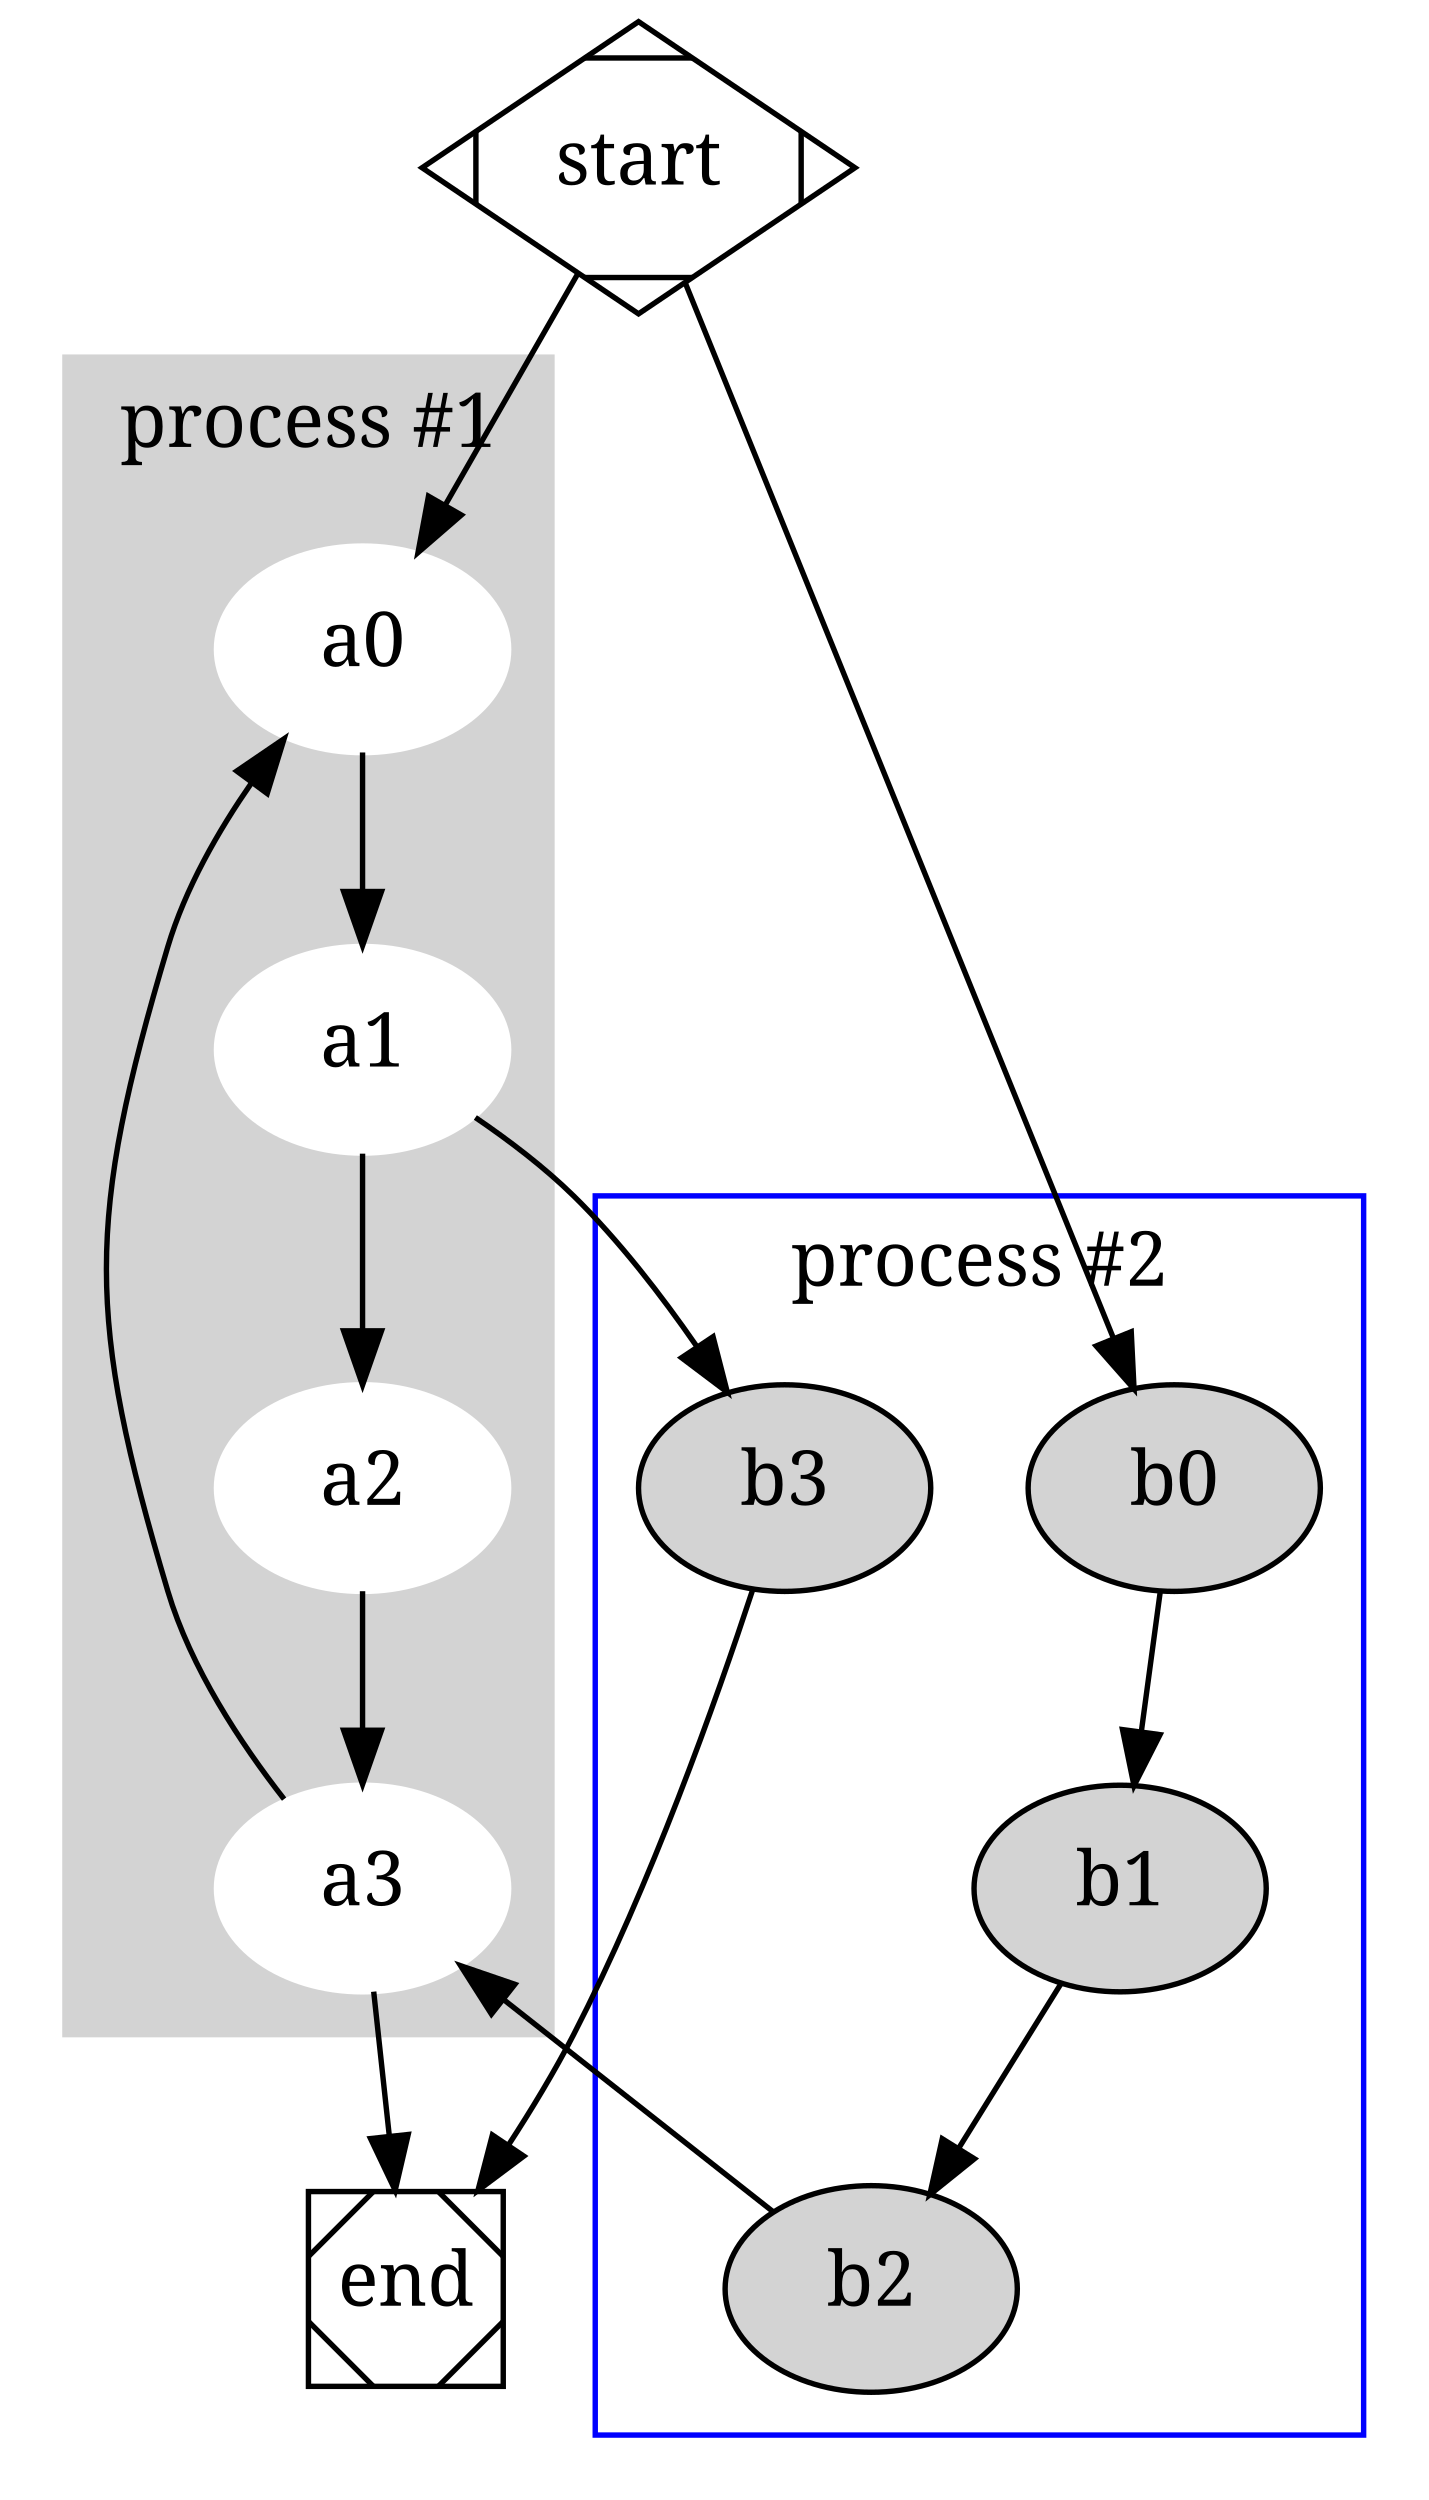
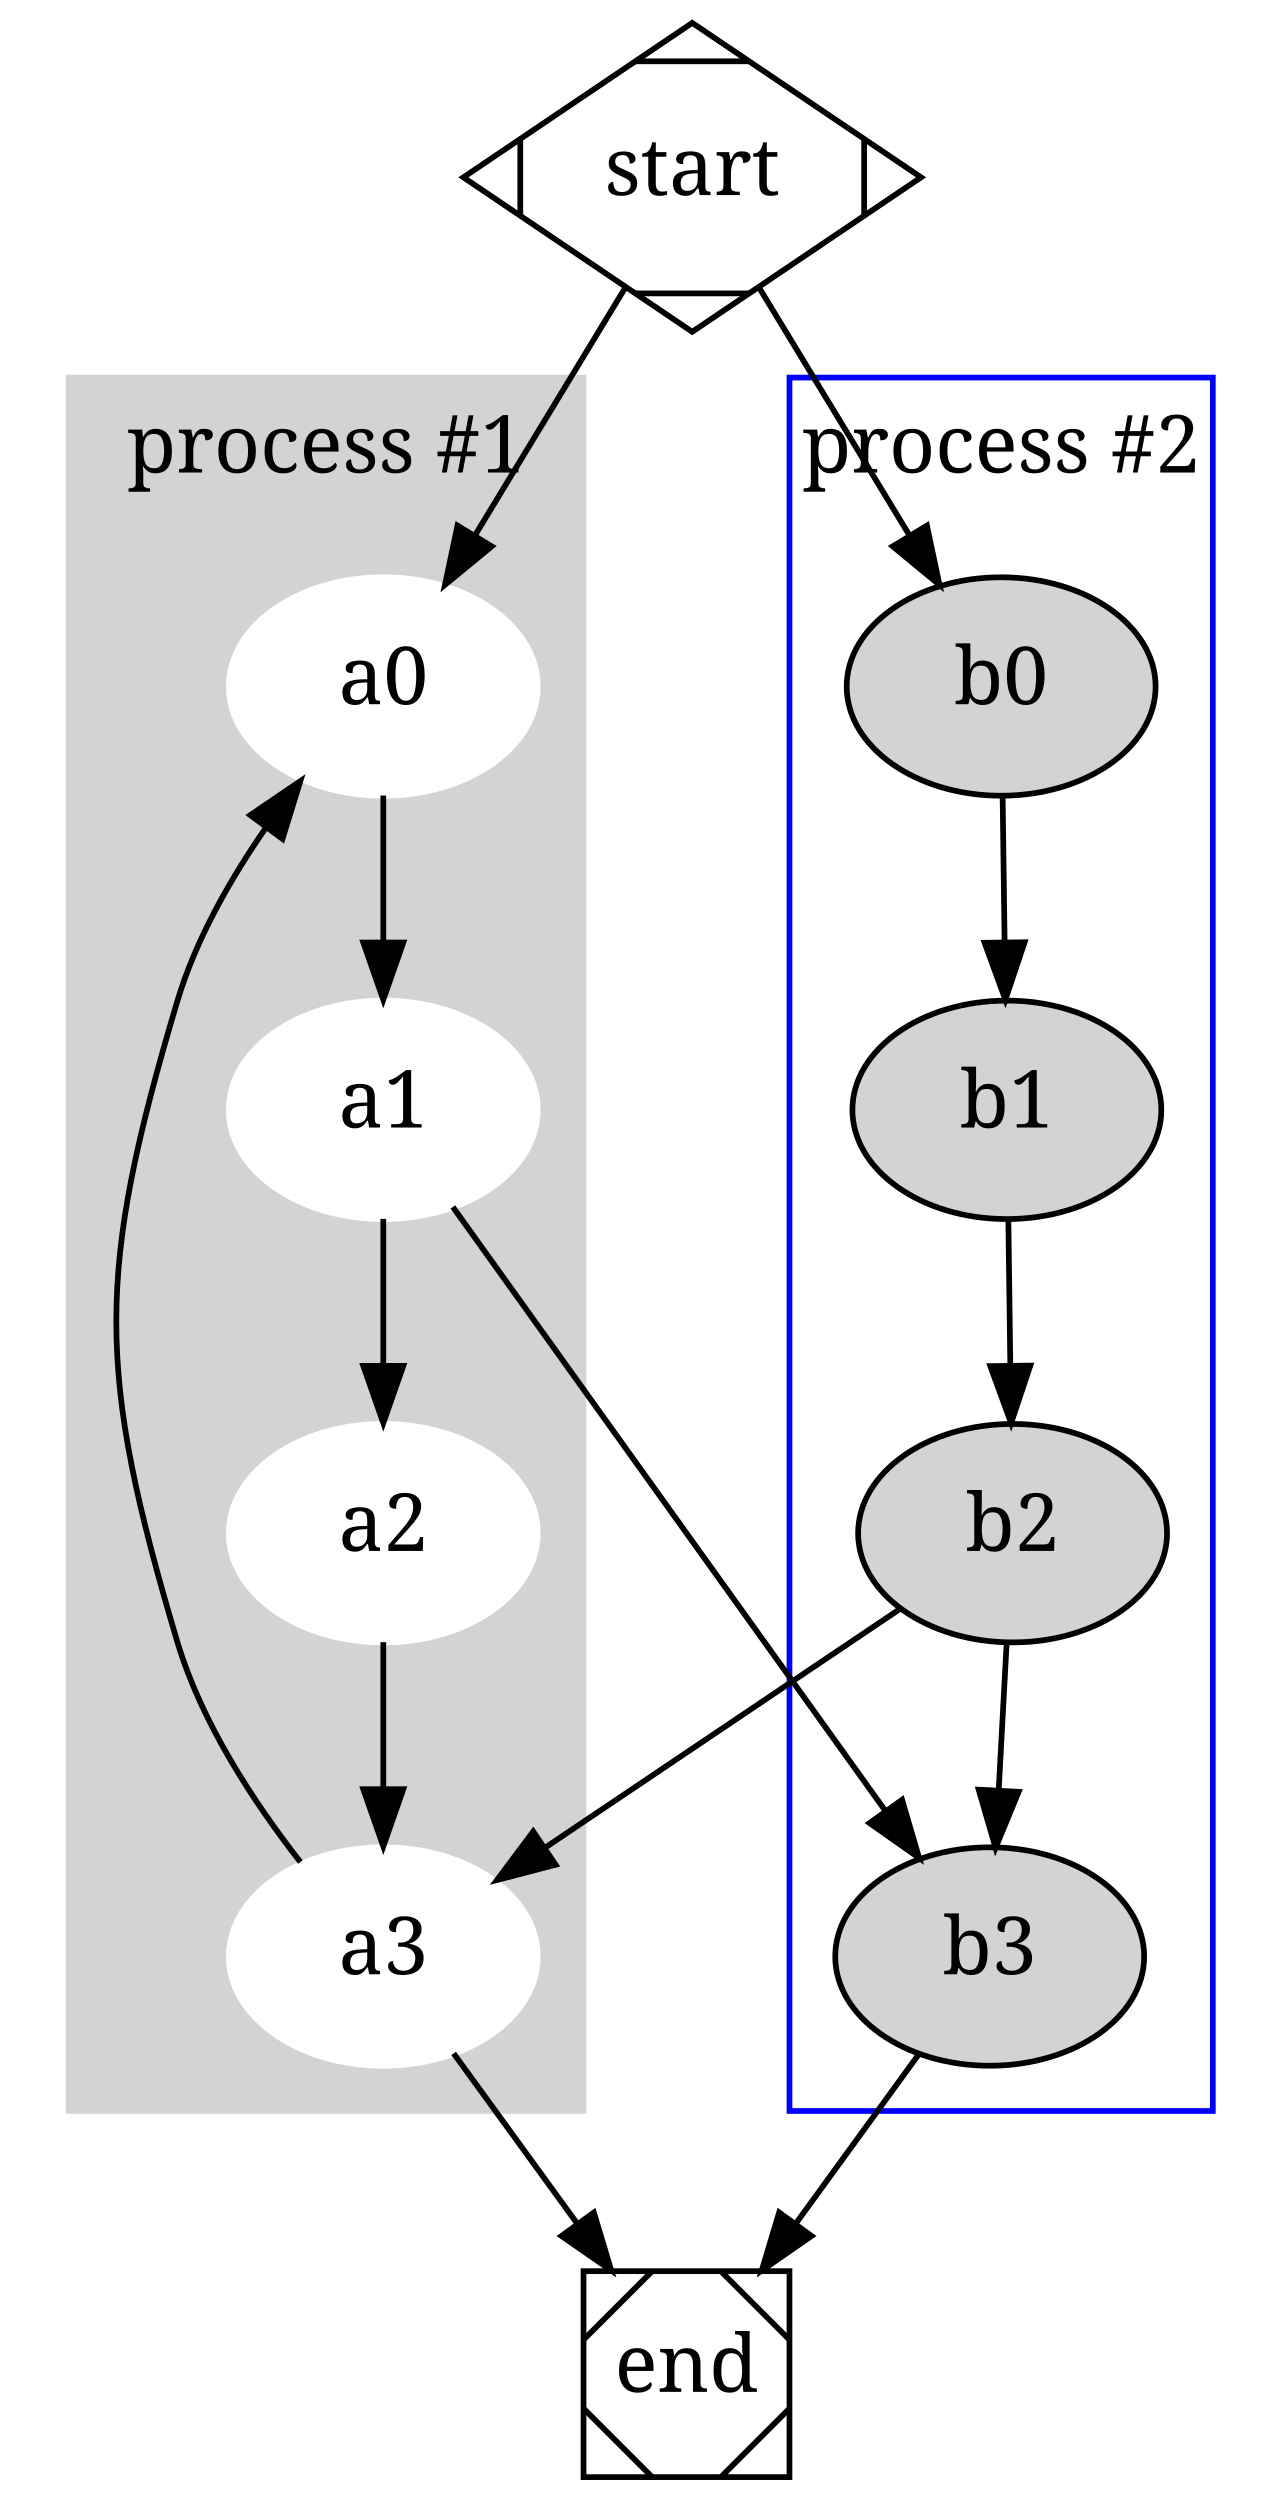
- <svg xmlns="http://www.w3.org/2000/svg" width="264pt" height="462pt" viewBox="0.00 0.00 264.00 462.00">
-   <g id="graph1" class="graph" transform="scale(1 1) rotate(0) translate(4 458)">
-     <polygon fill="white" stroke="white" points="-4,5 -4,-458 261,-458 261,5 -4,5" />
+ <svg xmlns="http://www.w3.org/2000/svg" width="224pt" height="437pt" viewBox="0.00 0.00 224.00 437.00">
+   <g id="graph1" class="graph" transform="scale(1 1) rotate(0) translate(4 433)">
+     <polygon fill="white" stroke="white" points="-4,5 -4,-433 221,-433 221,5 -4,5" />
    <g id="graph2" class="cluster">
-       <polygon fill="lightgrey" stroke="lightgrey" points="8,-82 8,-392 98,-392 98,-82 8,-82" />
-       <text text-anchor="middle" x="53" y="-375.4" font-family="Times Roman,serif" font-size="14.00">process #1</text>
+       <polygon fill="lightgrey" stroke="lightgrey" points="8,-64 8,-367 98,-367 98,-64 8,-64" />
+       <text text-anchor="middle" x="53" y="-350.4" font-family="Times Roman,serif" font-size="14.00">process #1</text>
    </g>
    <g id="graph3" class="cluster">
-       <polygon fill="none" stroke="blue" points="106,-8 106,-237 248,-237 248,-8 106,-8" />
-       <text text-anchor="middle" x="177" y="-220.4" font-family="Times Roman,serif" font-size="14.00">process #2</text>
+       <polygon fill="none" stroke="blue" points="134,-64 134,-367 208,-367 208,-64 134,-64" />
+       <text text-anchor="middle" x="171" y="-350.4" font-family="Times Roman,serif" font-size="14.00">process #2</text>
    </g>
    <g id="node2" class="node">
-       <ellipse fill="white" stroke="white" cx="63" cy="-338" rx="27" ry="19.092" />
-       <text text-anchor="middle" x="63" y="-334.9" font-family="Times Roman,serif" font-size="14.00">a0</text>
+       <ellipse fill="white" stroke="white" cx="63" cy="-313" rx="27" ry="19.092" />
+       <text text-anchor="middle" x="63" y="-309.9" font-family="Times Roman,serif" font-size="14.00">a0</text>
    </g>
    <g id="node4" class="node">
-       <ellipse fill="white" stroke="white" cx="63" cy="-264" rx="27" ry="19.092" />
-       <text text-anchor="middle" x="63" y="-260.9" font-family="Times Roman,serif" font-size="14.00">a1</text>
+       <ellipse fill="white" stroke="white" cx="63" cy="-239" rx="27" ry="19.092" />
+       <text text-anchor="middle" x="63" y="-235.9" font-family="Times Roman,serif" font-size="14.00">a1</text>
    </g>
    <g id="edge3" class="edge">
-       <path fill="none" stroke="black" d="M63,-318.943C63,-311.149 63,-301.954 63,-293.338" />
-       <polygon fill="black" stroke="black" points="66.5,-293.249 63,-283.249 59.5,-293.249 66.5,-293.249" />
+       <path fill="none" stroke="black" d="M63,-293.943C63,-286.149 63,-276.954 63,-268.338" />
+       <polygon fill="black" stroke="black" points="66.5,-268.249 63,-258.249 59.5,-268.249 66.5,-268.249" />
    </g>
    <g id="node5" class="node">
-       <ellipse fill="white" stroke="white" cx="63" cy="-183" rx="27" ry="19.092" />
-       <text text-anchor="middle" x="63" y="-179.9" font-family="Times Roman,serif" font-size="14.00">a2</text>
+       <ellipse fill="white" stroke="white" cx="63" cy="-165" rx="27" ry="19.092" />
+       <text text-anchor="middle" x="63" y="-161.9" font-family="Times Roman,serif" font-size="14.00">a2</text>
    </g>
    <g id="edge4" class="edge">
-       <path fill="none" stroke="black" d="M63,-244.804C63,-235.12 63,-223.164 63,-212.356" />
-       <polygon fill="black" stroke="black" points="66.5,-212.058 63,-202.058 59.5,-212.058 66.5,-212.058" />
+       <path fill="none" stroke="black" d="M63,-219.943C63,-212.149 63,-202.954 63,-194.338" />
+       <polygon fill="black" stroke="black" points="66.5,-194.249 63,-184.249 59.5,-194.249 66.5,-194.249" />
    </g>
    <g id="node12" class="node">
-       <ellipse fill="lightgrey" stroke="black" cx="141" cy="-183" rx="27" ry="19.092" />
-       <text text-anchor="middle" x="141" y="-179.9" font-family="Times Roman,serif" font-size="14.00">b3</text>
+       <ellipse fill="lightgrey" stroke="black" cx="169" cy="-91" rx="27" ry="19.092" />
+       <text text-anchor="middle" x="169" y="-87.9" font-family="Times Roman,serif" font-size="14.00">b3</text>
    </g>
-     <g id="edge15" class="edge">
-       <path fill="none" stroke="black" d="M83.848,-251.485C90.031,-247.282 96.59,-242.304 102,-237 110.386,-228.779 118.256,-218.584 124.699,-209.274" />
-       <polygon fill="black" stroke="black" points="127.772,-210.973 130.41,-200.712 121.949,-207.089 127.772,-210.973" />
+     <g id="edge16" class="edge">
+       <path fill="none" stroke="black" d="M75.159,-222.023C93.671,-196.177 129.047,-146.784 150.68,-116.578" />
+       <polygon fill="black" stroke="black" points="153.678,-118.403 156.656,-108.235 147.987,-114.327 153.678,-118.403" />
    </g>
    <g id="node6" class="node">
-       <ellipse fill="white" stroke="white" cx="63" cy="-109" rx="27" ry="19.092" />
-       <text text-anchor="middle" x="63" y="-105.9" font-family="Times Roman,serif" font-size="14.00">a3</text>
+       <ellipse fill="white" stroke="white" cx="63" cy="-91" rx="27" ry="19.092" />
+       <text text-anchor="middle" x="63" y="-87.9" font-family="Times Roman,serif" font-size="14.00">a3</text>
    </g>
    <g id="edge5" class="edge">
-       <path fill="none" stroke="black" d="M63,-163.943C63,-156.149 63,-146.954 63,-138.338" />
-       <polygon fill="black" stroke="black" points="66.5,-138.249 63,-128.249 59.5,-138.249 66.5,-138.249" />
+       <path fill="none" stroke="black" d="M63,-145.943C63,-138.149 63,-128.954 63,-120.338" />
+       <polygon fill="black" stroke="black" points="66.5,-120.249 63,-110.249 59.5,-120.249 66.5,-120.249" />
    </g>
-     <g id="edge19" class="edge">
-       <path fill="none" stroke="black" d="M48.503,-125.523C40.456,-135.822 31.239,-149.783 27,-164 11.887,-214.684 11.887,-232.316 27,-283 30.213,-293.774 36.284,-304.401 42.538,-313.398" />
-       <polygon fill="black" stroke="black" points="39.747,-315.511 48.503,-321.477 45.379,-311.353 39.747,-315.511" />
+     <g id="edge20" class="edge">
+       <path fill="none" stroke="black" d="M48.503,-107.523C40.456,-117.822 31.239,-131.783 27,-146 12.776,-193.702 12.776,-210.298 27,-258 30.213,-268.774 36.284,-279.401 42.538,-288.398" />
+       <polygon fill="black" stroke="black" points="39.747,-290.511 48.503,-296.477 45.379,-286.353 39.747,-290.511" />
    </g>
    <g id="node20" class="node">
-       <polygon fill="none" stroke="black" points="89,-53 53,-53 53,-17 89,-17 89,-53" />
-       <polyline fill="none" stroke="black" points="65,-53 53,-41 " />
-       <polyline fill="none" stroke="black" points="53,-29 65,-17 " />
-       <polyline fill="none" stroke="black" points="77,-17 89,-29 " />
-       <polyline fill="none" stroke="black" points="89,-41 77,-53 " />
-       <text text-anchor="middle" x="71" y="-31.9" font-family="Times Roman,serif" font-size="14.00">end</text>
+       <polygon fill="none" stroke="black" points="134,-36 98,-36 98,-1.77636e-14 134,-3.55271e-15 134,-36" />
+       <polyline fill="none" stroke="black" points="110,-36 98,-24 " />
+       <polyline fill="none" stroke="black" points="98,-12 110,-1.30266e-14 " />
+       <polyline fill="none" stroke="black" points="122,-8.28967e-15 134,-12 " />
+       <polyline fill="none" stroke="black" points="134,-24 122,-36 " />
+       <text text-anchor="middle" x="116" y="-14.9" font-family="Times Roman,serif" font-size="14.00">end</text>
    </g>
-     <g id="edge21" class="edge">
-       <path fill="none" stroke="black" d="M65.06,-89.943C65.939,-81.817 66.982,-72.168 67.947,-63.241" />
-       <polygon fill="black" stroke="black" points="71.434,-63.545 69.029,-53.227 64.475,-62.793 71.434,-63.545" />
+     <g id="edge22" class="edge">
+       <path fill="none" stroke="black" d="M75.293,-74.069C81.678,-65.273 89.627,-54.325 96.801,-44.444" />
+       <polygon fill="black" stroke="black" points="99.805,-46.264 102.848,-36.115 94.14,-42.151 99.805,-46.264" />
    </g>
    <g id="node8" class="node">
-       <ellipse fill="lightgrey" stroke="black" cx="213" cy="-183" rx="27" ry="19.092" />
-       <text text-anchor="middle" x="213" y="-179.9" font-family="Times Roman,serif" font-size="14.00">b0</text>
+       <ellipse fill="lightgrey" stroke="black" cx="171" cy="-313" rx="27" ry="19.092" />
+       <text text-anchor="middle" x="171" y="-309.9" font-family="Times Roman,serif" font-size="14.00">b0</text>
    </g>
    <g id="node10" class="node">
-       <ellipse fill="lightgrey" stroke="black" cx="203" cy="-109" rx="27" ry="19.092" />
-       <text text-anchor="middle" x="203" y="-105.9" font-family="Times Roman,serif" font-size="14.00">b1</text>
+       <ellipse fill="lightgrey" stroke="black" cx="172" cy="-239" rx="27" ry="19.092" />
+       <text text-anchor="middle" x="172" y="-235.9" font-family="Times Roman,serif" font-size="14.00">b1</text>
    </g>
    <g id="edge8" class="edge">
-       <path fill="none" stroke="black" d="M210.425,-163.943C209.363,-156.088 208.109,-146.81 206.937,-138.136" />
-       <polygon fill="black" stroke="black" points="210.374,-137.433 205.567,-127.992 203.437,-138.371 210.374,-137.433" />
+       <path fill="none" stroke="black" d="M171.258,-293.943C171.363,-286.149 171.487,-276.954 171.604,-268.338" />
+       <polygon fill="black" stroke="black" points="175.104,-268.296 171.74,-258.249 168.105,-268.201 175.104,-268.296" />
    </g>
    <g id="node11" class="node">
-       <ellipse fill="lightgrey" stroke="black" cx="157" cy="-35" rx="27" ry="19.092" />
-       <text text-anchor="middle" x="157" y="-31.9" font-family="Times Roman,serif" font-size="14.00">b2</text>
+       <ellipse fill="lightgrey" stroke="black" cx="173" cy="-165" rx="27" ry="19.092" />
+       <text text-anchor="middle" x="173" y="-161.9" font-family="Times Roman,serif" font-size="14.00">b2</text>
    </g>
    <g id="edge9" class="edge">
-       <path fill="none" stroke="black" d="M192.099,-91.463C186.484,-82.432 179.526,-71.237 173.289,-61.204" />
-       <polygon fill="black" stroke="black" points="176.075,-59.056 167.823,-52.411 170.13,-62.752 176.075,-59.056" />
+       <path fill="none" stroke="black" d="M172.258,-219.943C172.363,-212.149 172.487,-202.954 172.604,-194.338" />
+       <polygon fill="black" stroke="black" points="176.104,-194.296 172.74,-184.249 169.105,-194.201 176.104,-194.296" />
    </g>
-     <g id="edge17" class="edge">
-       <path fill="none" stroke="black" d="M138.931,-49.224C124.772,-60.371 104.879,-76.031 89.006,-88.527" />
-       <polygon fill="black" stroke="black" points="86.817,-85.796 81.124,-94.732 91.147,-91.296 86.817,-85.796" />
+     <g id="edge18" class="edge">
+       <path fill="none" stroke="black" d="M153.334,-151.77C136.078,-140.162 110.776,-123.14 91.336,-110.062" />
+       <polygon fill="black" stroke="black" points="93.117,-107.042 82.866,-104.365 89.21,-112.851 93.117,-107.042" />
    </g>
-     <g id="edge23" class="edge">
-       <path fill="none" stroke="black" d="M135.105,-164.238C128.301,-143.558 116.206,-109.57 102,-82 98.491,-75.19 94.225,-68.144 89.994,-61.646" />
-       <polygon fill="black" stroke="black" points="92.802,-59.548 84.322,-53.197 86.99,-63.45 92.802,-59.548" />
+     <g id="edge10" class="edge">
+       <path fill="none" stroke="black" d="M171.97,-145.943C171.545,-138.088 171.044,-128.81 170.575,-120.136" />
+       <polygon fill="black" stroke="black" points="174.061,-119.789 170.027,-109.992 167.072,-120.167 174.061,-119.789" />
+     </g>
+     <g id="edge24" class="edge">
+       <path fill="none" stroke="black" d="M156.708,-74.069C150.322,-65.273 142.373,-54.325 135.199,-44.444" />
+       <polygon fill="black" stroke="black" points="137.86,-42.151 129.152,-36.115 132.195,-46.264 137.86,-42.151" />
    </g>
    <g id="node13" class="node">
-       <polygon fill="none" stroke="black" points="114,-454 74,-427 114,-400 154,-427 114,-454" />
-       <polyline fill="none" stroke="black" points="83.946,-433.714 83.946,-420.286 " />
-       <polyline fill="none" stroke="black" points="104.054,-406.714 123.946,-406.714 " />
-       <polyline fill="none" stroke="black" points="144.054,-420.286 144.054,-433.714 " />
-       <polyline fill="none" stroke="black" points="123.946,-447.286 104.054,-447.286 " />
-       <text text-anchor="middle" x="114" y="-423.9" font-family="Times Roman,serif" font-size="14.00">start</text>
+       <polygon fill="none" stroke="black" points="117,-429 77,-402 117,-375 157,-402 117,-429" />
+       <polyline fill="none" stroke="black" points="86.946,-408.714 86.946,-395.286 " />
+       <polyline fill="none" stroke="black" points="107.054,-381.714 126.946,-381.714 " />
+       <polyline fill="none" stroke="black" points="147.054,-395.286 147.054,-408.714 " />
+       <polyline fill="none" stroke="black" points="126.946,-422.286 107.054,-422.286 " />
+       <text text-anchor="middle" x="117" y="-398.9" font-family="Times Roman,serif" font-size="14.00">start</text>
    </g>
-     <g id="edge11" class="edge">
-       <path fill="none" stroke="black" d="M102.681,-407.248C95.528,-394.765 86.192,-378.473 78.373,-364.828" />
-       <polygon fill="black" stroke="black" points="81.257,-362.82 73.248,-355.883 75.183,-366.3 81.257,-362.82" />
+     <g id="edge12" class="edge">
+       <path fill="none" stroke="black" d="M105.283,-382.688C97.598,-370.023 87.451,-353.299 79.023,-339.409" />
+       <polygon fill="black" stroke="black" points="81.956,-337.495 73.777,-330.762 75.972,-341.127 81.956,-337.495" />
    </g>
-     <g id="edge13" class="edge">
-       <path fill="none" stroke="black" d="M122.612,-405.773C140.525,-361.625 181.785,-259.933 201.76,-210.703" />
-       <polygon fill="black" stroke="black" points="205.054,-211.893 205.571,-201.311 198.568,-209.261 205.054,-211.893" />
+     <g id="edge14" class="edge">
+       <path fill="none" stroke="black" d="M128.717,-382.688C136.402,-370.023 146.549,-353.299 154.977,-339.409" />
+       <polygon fill="black" stroke="black" points="158.028,-341.127 160.223,-330.762 152.044,-337.495 158.028,-341.127" />
    </g>
  </g>
</svg>
